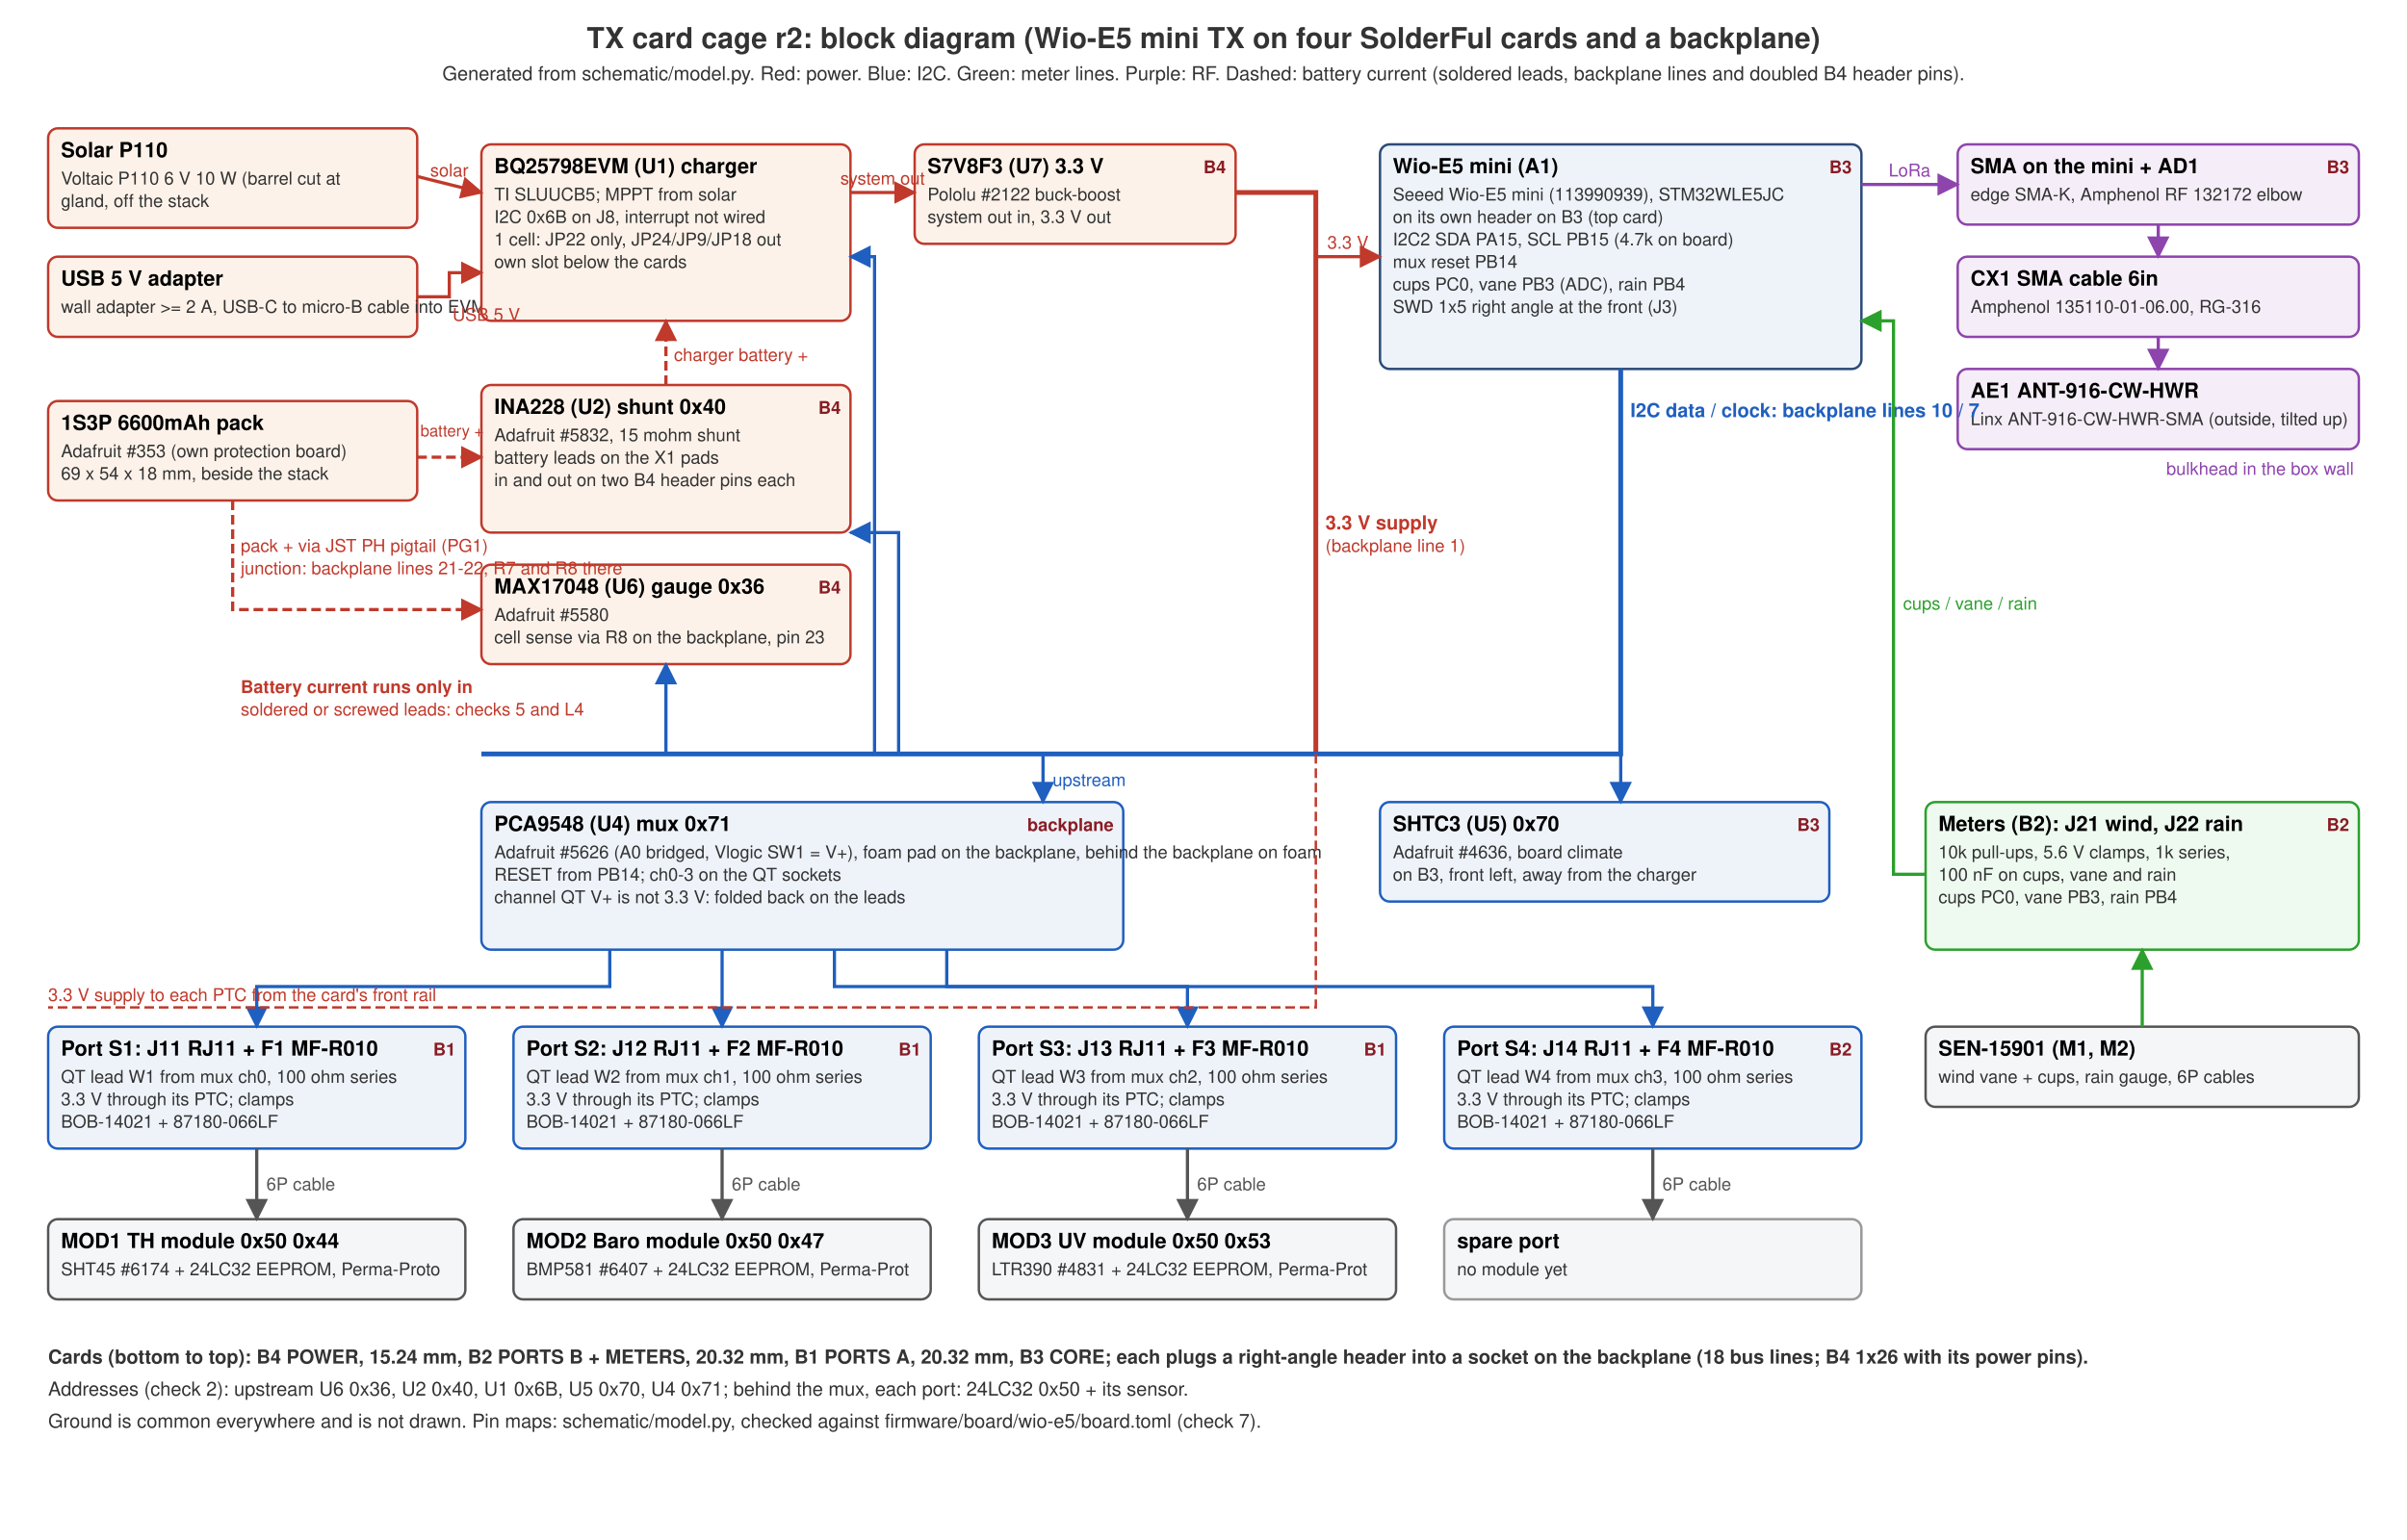
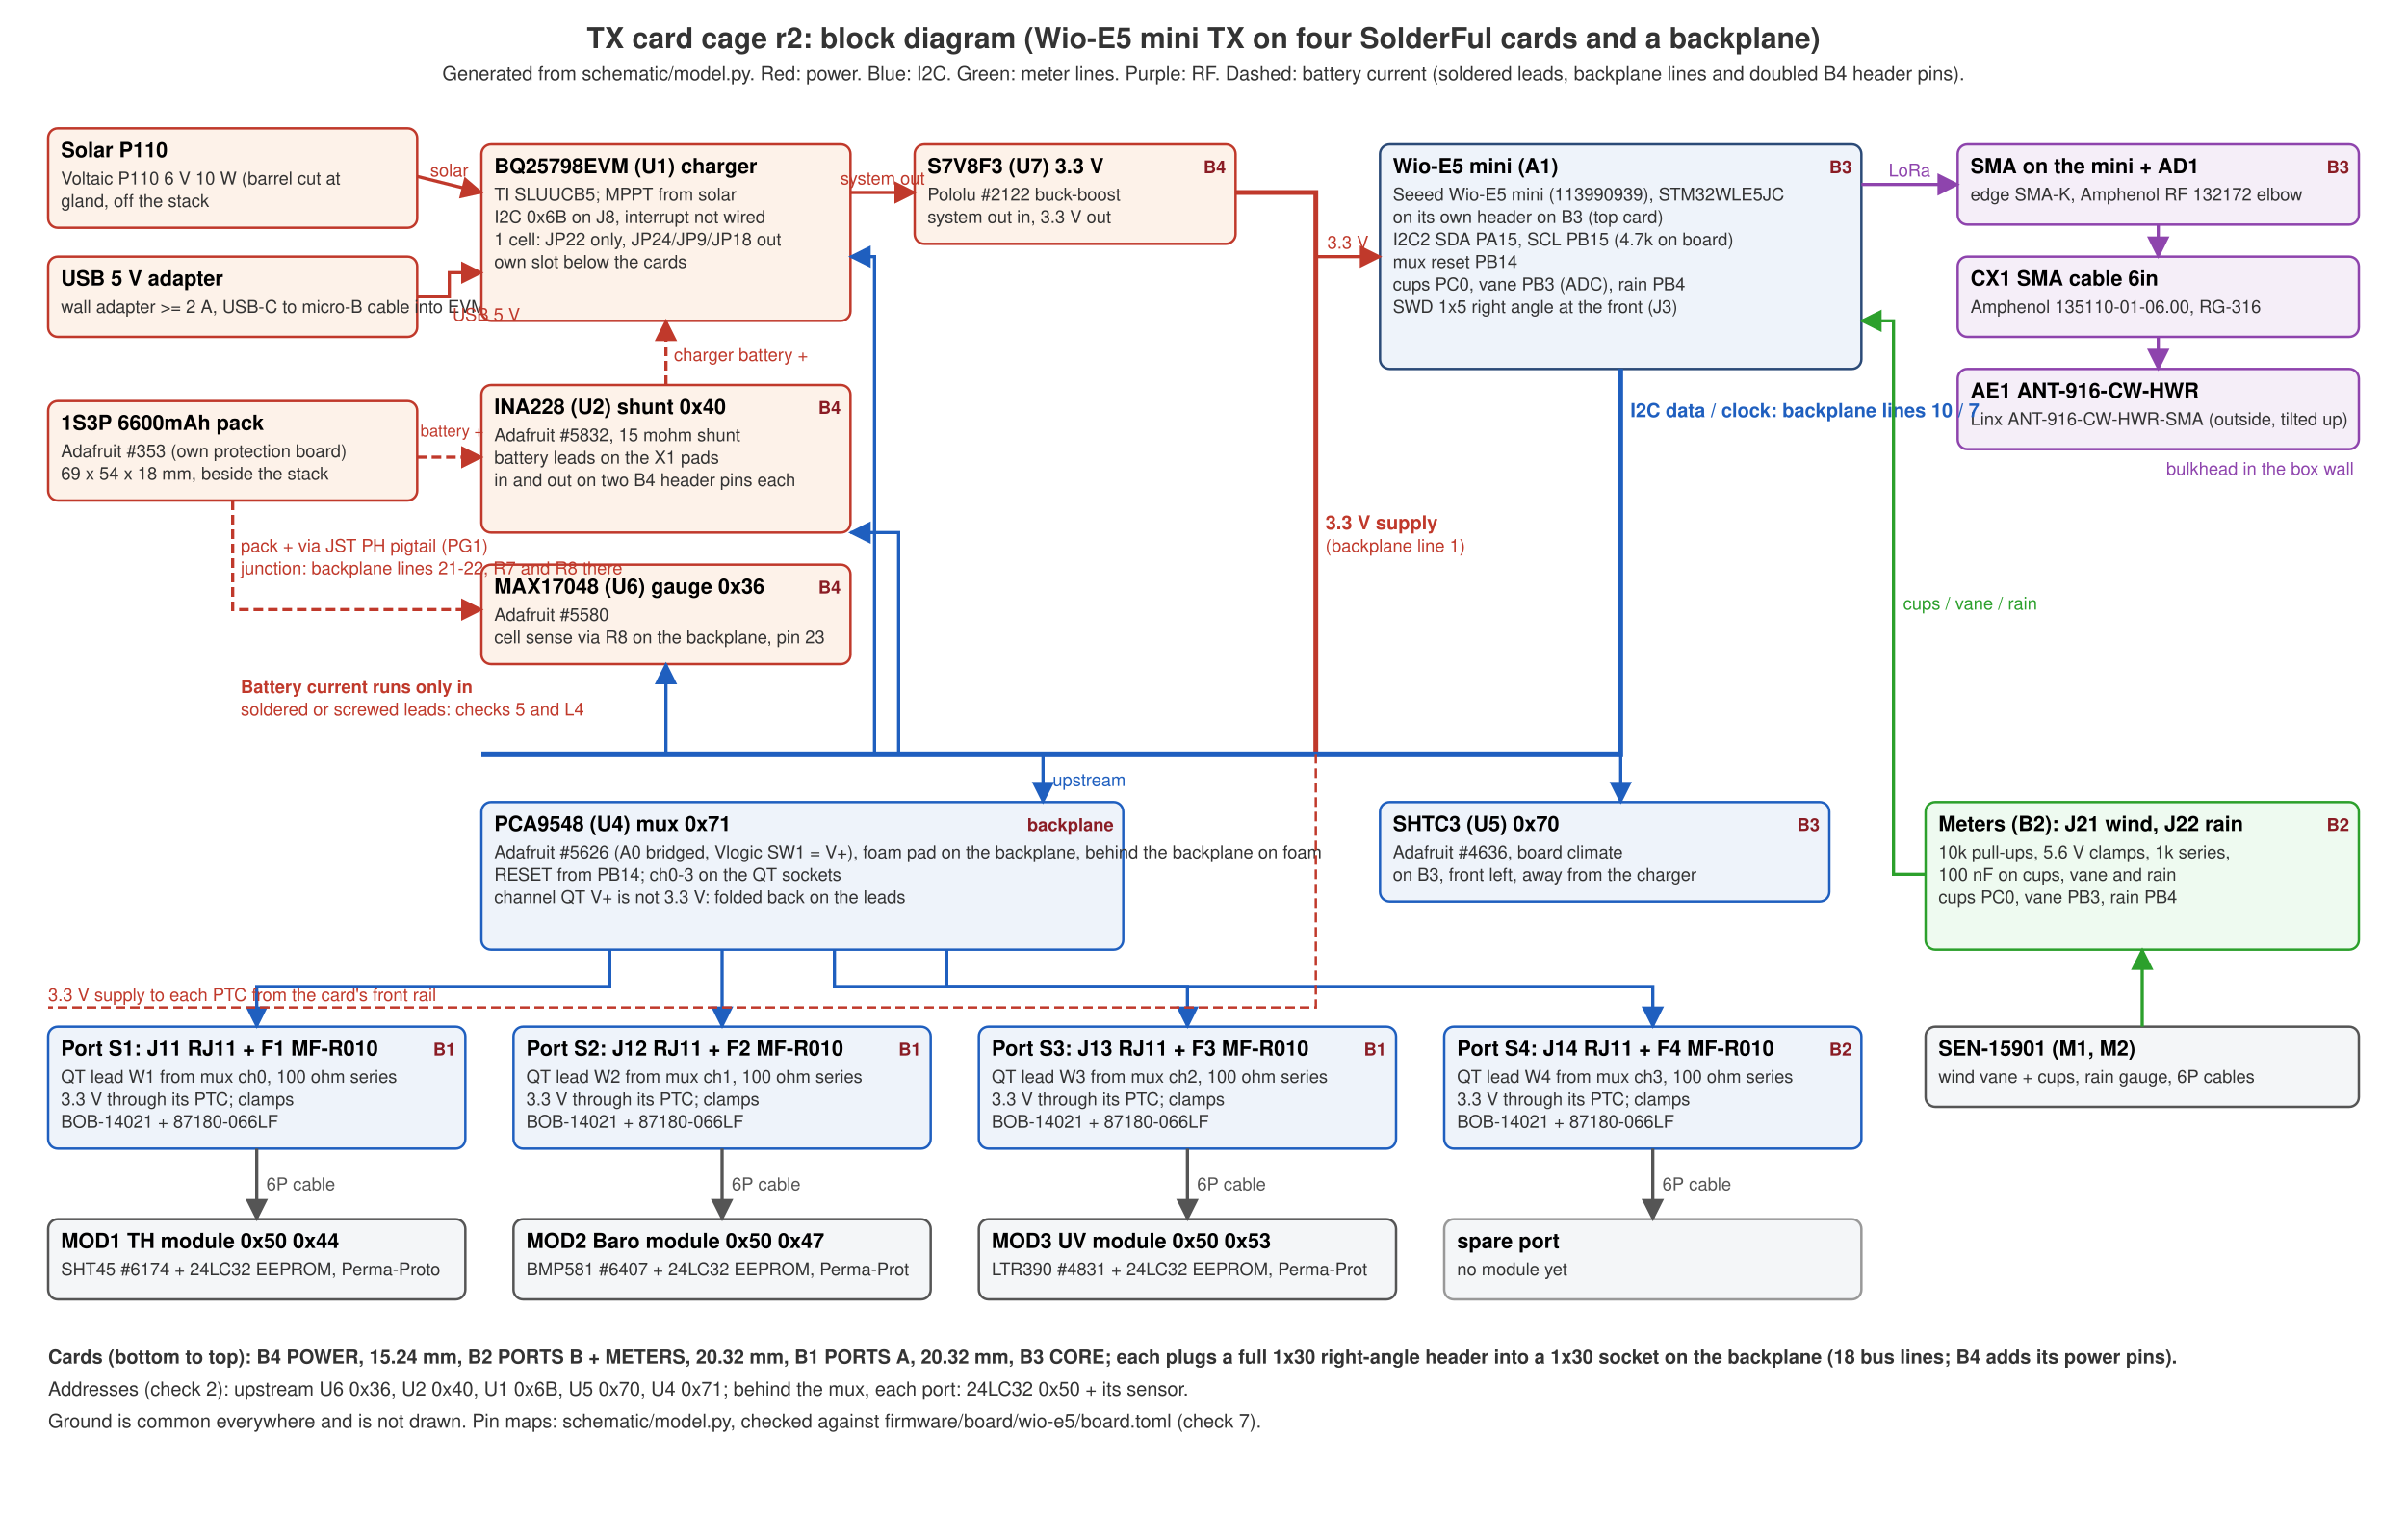
<svg xmlns="http://www.w3.org/2000/svg" width="1500" height="960" viewBox="0 0 1500 960" font-family="Helvetica, Arial, sans-serif">
  <defs>
    <marker id="a" viewBox="0 0 10 10" refX="9" refY="5" markerWidth="7" markerHeight="7" orient="auto">
      <path d="M0,0 L10,5 L0,10 z" fill="context-stroke" />
    </marker>
  </defs>
  <rect width="100%" height="100%" fill="#ffffff" />
  <text x="750.0" y="30" font-size="18" fill="#333" text-anchor="middle" font-weight="bold">TX card cage r2: block diagram (Wio-E5 mini TX on four SolderFul cards and a backplane)</text>
  <text x="750.0" y="50" font-size="12" fill="#333" text-anchor="middle" font-weight="normal">Generated from schematic/model.py. Red: power. Blue: I2C. Green: meter lines. Purple: RF. Dashed: battery current (soldered leads, backplane lines and doubled B4 header pins).</text>
  <rect x="30" y="80" width="230" height="62" rx="6" fill="#fdf2e9" stroke="#C0392B" stroke-width="1.5" />
  <text x="38" y="98" font-size="13" font-weight="bold">Solar P110</text>
  <text x="38" y="115" font-size="11" fill="#333">Voltaic P110 6 V 10 W (barrel cut at</text>
  <text x="38" y="129" font-size="11" fill="#333">gland, off the stack</text>
  <rect x="30" y="160" width="230" height="50" rx="6" fill="#fdf2e9" stroke="#C0392B" stroke-width="1.5" />
  <text x="38" y="178" font-size="13" font-weight="bold">USB 5 V adapter</text>
  <text x="38" y="195" font-size="11" fill="#333">wall adapter &gt;= 2 A, USB-C to micro-B cable into EVM J6</text>
  <rect x="30" y="250" width="230" height="62" rx="6" fill="#fdf2e9" stroke="#C0392B" stroke-width="1.5" />
  <text x="38" y="268" font-size="13" font-weight="bold">1S3P 6600mAh pack</text>
  <text x="38" y="285" font-size="11" fill="#333">Adafruit #353 (own protection board)</text>
  <text x="38" y="299" font-size="11" fill="#333">69 x 54 x 18 mm, beside the stack</text>
  <rect x="300" y="90" width="230" height="110" rx="6" fill="#fdf2e9" stroke="#C0392B" stroke-width="1.5" />
  <text x="308" y="108" font-size="13" font-weight="bold">BQ25798EVM (U1) charger</text>
  <text x="308" y="125" font-size="11" fill="#333">TI SLUUCB5; MPPT from solar</text>
  <text x="308" y="139" font-size="11" fill="#333">I2C 0x6B on J8, interrupt not wired</text>
  <text x="308" y="153" font-size="11" fill="#333">1 cell: JP22 only, JP24/JP9/JP18 out</text>
  <text x="308" y="167" font-size="11" fill="#333">own slot below the cards</text>
  <rect x="300" y="240" width="230" height="92" rx="6" fill="#fdf2e9" stroke="#C0392B" stroke-width="1.5" />
  <text x="308" y="258" font-size="13" font-weight="bold">INA228 (U2) shunt 0x40</text>
  <text x="524" y="258" font-size="11" text-anchor="end" fill="#8a1c24" font-weight="bold">B4</text>
  <text x="308" y="275" font-size="11" fill="#333">Adafruit #5832, 15 mohm shunt</text>
  <text x="308" y="289" font-size="11" fill="#333">battery leads on the X1 pads</text>
  <text x="308" y="303" font-size="11" fill="#333">in and out on two B4 header pins each</text>
  <rect x="300" y="352" width="230" height="62" rx="6" fill="#fdf2e9" stroke="#C0392B" stroke-width="1.5" />
  <text x="308" y="370" font-size="13" font-weight="bold">MAX17048 (U6) gauge 0x36</text>
  <text x="524" y="370" font-size="11" text-anchor="end" fill="#8a1c24" font-weight="bold">B4</text>
  <text x="308" y="387" font-size="11" fill="#333">Adafruit #5580</text>
  <text x="308" y="401" font-size="11" fill="#333">cell sense via R8 on the backplane, pin 23</text>
  <rect x="570" y="90" width="200" height="62" rx="6" fill="#fdf2e9" stroke="#C0392B" stroke-width="1.5" />
  <text x="578" y="108" font-size="13" font-weight="bold">S7V8F3 (U7) 3.3 V</text>
  <text x="764" y="108" font-size="11" text-anchor="end" fill="#8a1c24" font-weight="bold">B4</text>
  <text x="578" y="125" font-size="11" fill="#333">Pololu #2122 buck-boost</text>
  <text x="578" y="139" font-size="11" fill="#333">system out in, 3.3 V out</text>
  <path d="M260,110 L300,120" fill="none" stroke="#C0392B" stroke-width="2" marker-end="url(#a)" />
  <text x="280.0" y="110.0" font-size="11" text-anchor="middle" fill="#C0392B">solar</text>
  <path d="M260,185 L280,185 L280,170 L300,170" fill="none" stroke="#C0392B" stroke-width="2" marker-end="url(#a)" />
  <text x="282" y="200" font-size="11" text-anchor="start" fill="#C0392B">USB 5 V</text>
  <path d="M145,312 L145,380 L300,380" fill="none" stroke="#C0392B" stroke-width="2" stroke-dasharray="6 3" marker-end="url(#a)" />
  <text x="150" y="344" font-size="11" fill="#C0392B" text-anchor="start" font-weight="normal">pack + via JST PH pigtail (PG1)</text>
  <text x="150" y="358" font-size="11" fill="#C0392B" text-anchor="start" font-weight="normal">junction: backplane lines 21-22, R7 and R8 there</text>
  <path d="M260,285 L300,285" fill="none" stroke="#C0392B" stroke-width="2" stroke-dasharray="6 3" marker-end="url(#a)" />
  <text x="262" y="272" font-size="10" fill="#C0392B" text-anchor="start" font-weight="normal">battery +</text>
  <path d="M415,240 L415,200" fill="none" stroke="#C0392B" stroke-width="2" stroke-dasharray="6 3" marker-end="url(#a)" />
  <text x="420" y="225" font-size="11" text-anchor="start" fill="#C0392B">charger battery +</text>
  <path d="M530,120 L570,120" fill="none" stroke="#C0392B" stroke-width="2" marker-end="url(#a)" />
  <text x="550.0" y="115.0" font-size="11" text-anchor="middle" fill="#C0392B">system out</text>
  <text x="150" y="432" font-size="11" fill="#C0392B" text-anchor="start" font-weight="bold">Battery current runs only in</text>
  <text x="150" y="446" font-size="11" fill="#C0392B" text-anchor="start" font-weight="normal">soldered or screwed leads: checks 5 and L4</text>
  <path d="M770,120 L820,120 L820,470" fill="none" stroke="#C0392B" stroke-width="3" />
  <text x="826" y="330" font-size="12" fill="#C0392B" text-anchor="start" font-weight="bold">3.3 V supply</text>
  <text x="826" y="344" font-size="11" fill="#C0392B" text-anchor="start" font-weight="normal">(backplane line 1)</text>
  <rect x="860" y="90" width="300" height="140" rx="6" fill="#eef3fa" stroke="#2b4a77" stroke-width="1.5" />
  <text x="868" y="108" font-size="13" font-weight="bold">Wio-E5 mini (A1)</text>
  <text x="1154" y="108" font-size="11" text-anchor="end" fill="#8a1c24" font-weight="bold">B3</text>
  <text x="868" y="125" font-size="11" fill="#333">Seeed Wio-E5 mini (113990939), STM32WLE5JC</text>
  <text x="868" y="139" font-size="11" fill="#333">on its own header on B3 (top card)</text>
  <text x="868" y="153" font-size="11" fill="#333">I2C2 SDA PA15, SCL PB15 (4.7k on board)</text>
  <text x="868" y="167" font-size="11" fill="#333">mux reset PB14</text>
  <text x="868" y="181" font-size="11" fill="#333">cups PC0, vane PB3 (ADC), rain PB4</text>
  <text x="868" y="195" font-size="11" fill="#333">SWD 1x5 right angle at the front (J3)</text>
  <path d="M820,160 L860,160" fill="none" stroke="#C0392B" stroke-width="2" marker-end="url(#a)" />
  <text x="840.0" y="155.0" font-size="11" text-anchor="middle" fill="#C0392B">3.3 V</text>
  <rect x="1220" y="90" width="250" height="50" rx="6" fill="#f5eef8" stroke="#8E44AD" stroke-width="1.5" />
  <text x="1228" y="108" font-size="13" font-weight="bold">SMA on the mini + AD1</text>
  <text x="1464" y="108" font-size="11" text-anchor="end" fill="#8a1c24" font-weight="bold">B3</text>
  <text x="1228" y="125" font-size="11" fill="#333">edge SMA-K, Amphenol RF 132172 elbow</text>
  <rect x="1220" y="160" width="250" height="50" rx="6" fill="#f5eef8" stroke="#8E44AD" stroke-width="1.5" />
  <text x="1228" y="178" font-size="13" font-weight="bold">CX1 SMA cable 6in</text>
  <text x="1228" y="195" font-size="11" fill="#333">Amphenol 135110-01-06.00, RG-316</text>
  <rect x="1220" y="230" width="250" height="50" rx="6" fill="#f5eef8" stroke="#8E44AD" stroke-width="1.5" />
  <text x="1228" y="248" font-size="13" font-weight="bold">AE1 ANT-916-CW-HWR</text>
  <text x="1228" y="265" font-size="11" fill="#333">Linx ANT-916-CW-HWR-SMA (outside, tilted up)</text>
  <path d="M1160,115 L1220,115" fill="none" stroke="#8E44AD" stroke-width="2" marker-end="url(#a)" />
  <text x="1190.0" y="110.0" font-size="11" text-anchor="middle" fill="#8E44AD">LoRa</text>
  <path d="M1345,140 L1345,160" fill="none" stroke="#8E44AD" stroke-width="2" marker-end="url(#a)" />
  <path d="M1345,210 L1345,230" fill="none" stroke="#8E44AD" stroke-width="2" marker-end="url(#a)" />
  <text x="1350" y="296" font-size="11" fill="#8E44AD" text-anchor="start" font-weight="normal">bulkhead in the box wall</text>
  <path d="M1010,230 L1010,470 L300,470" fill="none" stroke="#1F5FBF" stroke-width="3" />
  <text x="1016" y="260" font-size="12" fill="#1F5FBF" text-anchor="start" font-weight="bold">I2C data / clock: backplane lines 10 / 7</text>
  <path d="M415,470 L415,414" fill="none" stroke="#1F5FBF" stroke-width="2" marker-end="url(#a)" />
  <path d="M560,470 L560,332 L530,332" fill="none" stroke="#1F5FBF" stroke-width="2" marker-end="url(#a)" />
  <path d="M545,470 L545,160 L530,160" fill="none" stroke="#1F5FBF" stroke-width="2" marker-end="url(#a)" />
  <rect x="860" y="500" width="280" height="62" rx="6" fill="#eef3fa" stroke="#1F5FBF" stroke-width="1.5" />
  <text x="868" y="518" font-size="13" font-weight="bold">SHTC3 (U5) 0x70</text>
  <text x="1134" y="518" font-size="11" text-anchor="end" fill="#8a1c24" font-weight="bold">B3</text>
  <text x="868" y="535" font-size="11" fill="#333">Adafruit #4636, board climate</text>
  <text x="868" y="549" font-size="11" fill="#333">on B3, front left, away from the charger</text>
  <path d="M1010,470 L1010,500" fill="none" stroke="#1F5FBF" stroke-width="2" marker-end="url(#a)" />
  <rect x="300" y="500" width="400" height="92" rx="6" fill="#eef3fa" stroke="#1F5FBF" stroke-width="1.5" />
  <text x="308" y="518" font-size="13" font-weight="bold">PCA9548 (U4) mux 0x71</text>
  <text x="694" y="518" font-size="11" text-anchor="end" fill="#8a1c24" font-weight="bold">backplane</text>
  <text x="308" y="535" font-size="11" fill="#333">Adafruit #5626 (A0 bridged, Vlogic SW1 = V+), foam pad on the backplane, behind the backplane on foam</text>
  <text x="308" y="549" font-size="11" fill="#333">RESET from PB14; ch0-3 on the QT sockets</text>
  <text x="308" y="563" font-size="11" fill="#333">channel QT V+ is not 3.3 V: folded back on the leads</text>
  <path d="M650,470 L650,500" fill="none" stroke="#1F5FBF" stroke-width="2" marker-end="url(#a)" />
  <text x="656" y="490" font-size="11" fill="#1F5FBF" text-anchor="start" font-weight="normal">upstream</text>
  <rect x="30" y="640" width="260" height="76" rx="6" fill="#eef3fa" stroke="#1F5FBF" stroke-width="1.5" />
  <text x="38" y="658" font-size="13" font-weight="bold">Port S1: J11 RJ11 + F1 MF-R010</text>
  <text x="284" y="658" font-size="11" text-anchor="end" fill="#8a1c24" font-weight="bold">B1</text>
  <text x="38" y="675" font-size="11" fill="#333">QT lead W1 from mux ch0, 100 ohm series</text>
  <text x="38" y="689" font-size="11" fill="#333">3.3 V through its PTC; clamps</text>
  <text x="38" y="703" font-size="11" fill="#333">BOB-14021 + 87180-066LF</text>
  <path d="M380,592 L380,615 L160,615 L160,640" fill="none" stroke="#1F5FBF" stroke-width="2" marker-end="url(#a)" />
  <rect x="30" y="760" width="260" height="50" rx="6" fill="#f4f6f8" stroke="#555" stroke-width="1.5" />
  <text x="38" y="778" font-size="13" font-weight="bold">MOD1 TH module 0x50 0x44</text>
  <text x="38" y="795" font-size="11" fill="#333">SHT45 #6174 + 24LC32 EEPROM, Perma-Proto</text>
  <path d="M160,716 L160,760" fill="none" stroke="#555" stroke-width="2" marker-end="url(#a)" />
  <text x="166" y="742" font-size="11" text-anchor="start" fill="#555">6P cable</text>
  <rect x="320" y="640" width="260" height="76" rx="6" fill="#eef3fa" stroke="#1F5FBF" stroke-width="1.5" />
  <text x="328" y="658" font-size="13" font-weight="bold">Port S2: J12 RJ11 + F2 MF-R010</text>
  <text x="574" y="658" font-size="11" text-anchor="end" fill="#8a1c24" font-weight="bold">B1</text>
  <text x="328" y="675" font-size="11" fill="#333">QT lead W2 from mux ch1, 100 ohm series</text>
  <text x="328" y="689" font-size="11" fill="#333">3.3 V through its PTC; clamps</text>
  <text x="328" y="703" font-size="11" fill="#333">BOB-14021 + 87180-066LF</text>
  <path d="M450,592 L450,615 L450,615 L450,640" fill="none" stroke="#1F5FBF" stroke-width="2" marker-end="url(#a)" />
  <rect x="320" y="760" width="260" height="50" rx="6" fill="#f4f6f8" stroke="#555" stroke-width="1.5" />
  <text x="328" y="778" font-size="13" font-weight="bold">MOD2 Baro module 0x50 0x47</text>
  <text x="328" y="795" font-size="11" fill="#333">BMP581 #6407 + 24LC32 EEPROM, Perma-Prot</text>
  <path d="M450,716 L450,760" fill="none" stroke="#555" stroke-width="2" marker-end="url(#a)" />
  <text x="456" y="742" font-size="11" text-anchor="start" fill="#555">6P cable</text>
  <rect x="610" y="640" width="260" height="76" rx="6" fill="#eef3fa" stroke="#1F5FBF" stroke-width="1.5" />
  <text x="618" y="658" font-size="13" font-weight="bold">Port S3: J13 RJ11 + F3 MF-R010</text>
  <text x="864" y="658" font-size="11" text-anchor="end" fill="#8a1c24" font-weight="bold">B1</text>
  <text x="618" y="675" font-size="11" fill="#333">QT lead W3 from mux ch2, 100 ohm series</text>
  <text x="618" y="689" font-size="11" fill="#333">3.3 V through its PTC; clamps</text>
  <text x="618" y="703" font-size="11" fill="#333">BOB-14021 + 87180-066LF</text>
  <path d="M520,592 L520,615 L740,615 L740,640" fill="none" stroke="#1F5FBF" stroke-width="2" marker-end="url(#a)" />
  <rect x="610" y="760" width="260" height="50" rx="6" fill="#f4f6f8" stroke="#555" stroke-width="1.5" />
  <text x="618" y="778" font-size="13" font-weight="bold">MOD3 UV module 0x50 0x53</text>
  <text x="618" y="795" font-size="11" fill="#333">LTR390 #4831 + 24LC32 EEPROM, Perma-Prot</text>
  <path d="M740,716 L740,760" fill="none" stroke="#555" stroke-width="2" marker-end="url(#a)" />
  <text x="746" y="742" font-size="11" text-anchor="start" fill="#555">6P cable</text>
  <rect x="900" y="640" width="260" height="76" rx="6" fill="#eef3fa" stroke="#1F5FBF" stroke-width="1.5" />
  <text x="908" y="658" font-size="13" font-weight="bold">Port S4: J14 RJ11 + F4 MF-R010</text>
  <text x="1154" y="658" font-size="11" text-anchor="end" fill="#8a1c24" font-weight="bold">B2</text>
  <text x="908" y="675" font-size="11" fill="#333">QT lead W4 from mux ch3, 100 ohm series</text>
  <text x="908" y="689" font-size="11" fill="#333">3.3 V through its PTC; clamps</text>
  <text x="908" y="703" font-size="11" fill="#333">BOB-14021 + 87180-066LF</text>
  <path d="M590,592 L590,615 L1030,615 L1030,640" fill="none" stroke="#1F5FBF" stroke-width="2" marker-end="url(#a)" />
  <rect x="900" y="760" width="260" height="50" rx="6" fill="#f4f6f8" stroke="#999" stroke-width="1.5" />
  <text x="908" y="778" font-size="13" font-weight="bold">spare port</text>
  <text x="908" y="795" font-size="11" fill="#333">no module yet</text>
  <path d="M1030,716 L1030,760" fill="none" stroke="#555" stroke-width="2" marker-end="url(#a)" />
  <text x="1036" y="742" font-size="11" text-anchor="start" fill="#555">6P cable</text>
  <path d="M820,470 L820,628 L30,628" fill="none" stroke="#C0392B" stroke-width="1.5" stroke-dasharray="6 3" />
  <text x="30" y="624" font-size="11" fill="#C0392B" text-anchor="start" font-weight="normal">3.3 V supply to each PTC from the card's front rail</text>
  <rect x="1200" y="500" width="270" height="92" rx="6" fill="#eefaf0" stroke="#2CA02C" stroke-width="1.5" />
  <text x="1208" y="518" font-size="13" font-weight="bold">Meters (B2): J21 wind, J22 rain</text>
  <text x="1464" y="518" font-size="11" text-anchor="end" fill="#8a1c24" font-weight="bold">B2</text>
  <text x="1208" y="535" font-size="11" fill="#333">10k pull-ups, 5.6 V clamps, 1k series,</text>
  <text x="1208" y="549" font-size="11" fill="#333">100 nF on cups, vane and rain</text>
  <text x="1208" y="563" font-size="11" fill="#333">cups PC0, vane PB3, rain PB4</text>
  <rect x="1200" y="640" width="270" height="50" rx="6" fill="#f4f6f8" stroke="#555" stroke-width="1.5" />
  <text x="1208" y="658" font-size="13" font-weight="bold">SEN-15901 (M1, M2)</text>
  <text x="1208" y="675" font-size="11" fill="#333">wind vane + cups, rain gauge, 6P cables</text>
  <path d="M1335,640 L1335,592" fill="none" stroke="#2CA02C" stroke-width="2" marker-end="url(#a)" />
  <path d="M1200,545 L1180,545 L1180,200 L1160,200" fill="none" stroke="#2CA02C" stroke-width="2" marker-end="url(#a)" />
  <text x="1186" y="380" font-size="11" text-anchor="start" fill="#2CA02C">cups / vane / rain</text>
-   <text x="30" y="850" font-size="12" fill="#333" text-anchor="start" font-weight="bold">Cards (bottom to top): B4 POWER, 15.24 mm, B2 PORTS B + METERS, 20.32 mm, B1 PORTS A, 20.32 mm, B3 CORE; each plugs a right-angle header into a socket on the backplane (18 bus lines; B4 1x26 with its power pins).</text>
+   <text x="30" y="850" font-size="12" fill="#333" text-anchor="start" font-weight="bold">Cards (bottom to top): B4 POWER, 15.24 mm, B2 PORTS B + METERS, 20.32 mm, B1 PORTS A, 20.32 mm, B3 CORE; each plugs a full 1x30 right-angle header into a 1x30 socket on the backplane (18 bus lines; B4 adds its power pins).</text>
  <text x="30" y="870" font-size="12" fill="#333" text-anchor="start" font-weight="normal">Addresses (check 2): upstream U6 0x36, U2 0x40, U1 0x6B, U5 0x70, U4 0x71; behind the mux, each port: 24LC32 0x50 + its sensor.</text>
  <text x="30" y="890" font-size="12" fill="#333" text-anchor="start" font-weight="normal">Ground is common everywhere and is not drawn. Pin maps: schematic/model.py, checked against firmware/board/wio-e5/board.toml (check 7).</text>
</svg>
